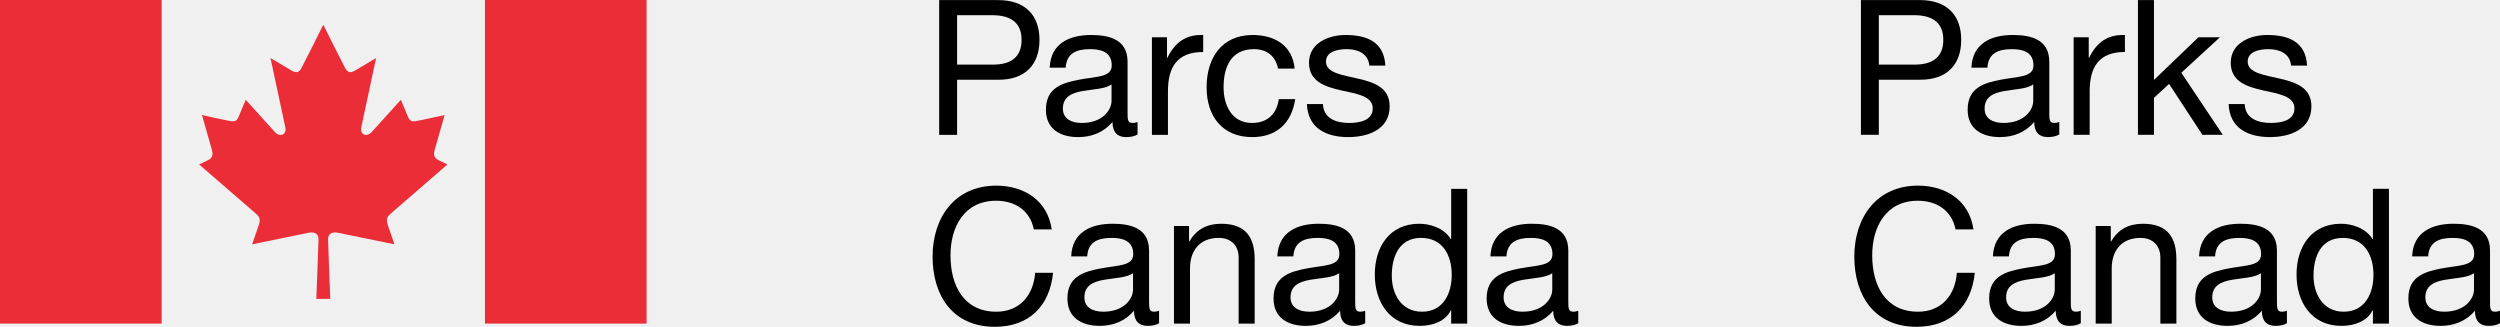
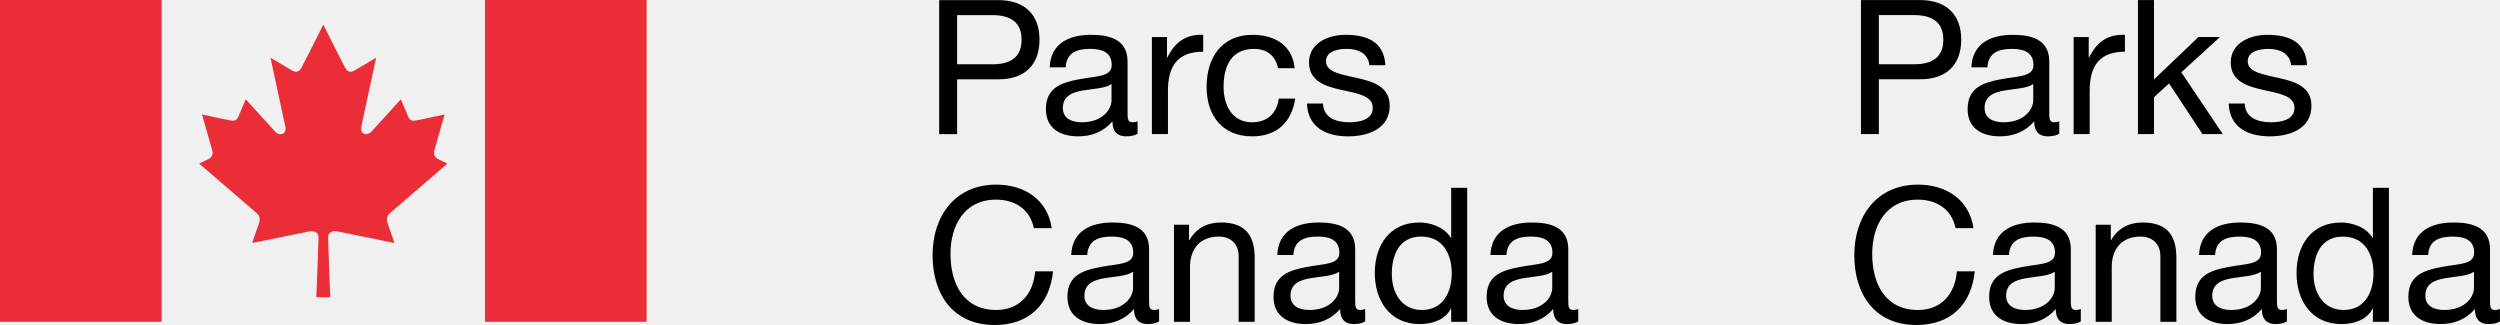
- <svg xmlns="http://www.w3.org/2000/svg" width="459" height="60" viewBox="0 0 459 60" fill="none">
-   <g clip-path="url(#clip0_1_28)">
-     <path d="M341.665 0.013H352.498C357.415 0.013 360.078 2.753 360.078 7.326C360.078 11.9 357.415 14.672 352.498 14.637H344.952V24.754H341.665V0.013ZM344.952 11.865H351.39C355.093 11.9 356.79 10.269 356.79 7.326C356.79 4.38 355.093 2.785 351.39 2.785H344.952V11.865Z" fill="black" />
-     <path d="M378.086 24.683C377.565 24.996 376.908 25.17 375.974 25.17C374.451 25.17 373.481 24.338 373.481 22.398C371.852 24.303 369.672 25.17 367.179 25.17C363.927 25.17 361.26 23.716 361.26 20.145C361.26 16.09 364.271 15.226 367.318 14.637C370.573 14.015 373.343 14.221 373.343 12.003C373.343 9.438 371.23 9.025 369.359 9.025C366.867 9.025 365.034 9.786 364.896 12.419H361.953C362.126 7.984 365.553 6.424 369.533 6.424C372.753 6.424 376.251 7.152 376.251 11.346V20.561C376.251 21.947 376.251 22.572 377.185 22.572C377.426 22.572 377.703 22.537 378.086 22.398V24.683ZM373.307 15.504C372.164 16.335 369.949 16.367 367.975 16.716C366.036 17.064 364.374 17.753 364.374 19.939C364.374 21.879 366.036 22.572 367.839 22.572C371.717 22.572 373.307 20.145 373.307 18.517V15.504Z" fill="black" />
-     <path d="M380.721 6.84H383.49V10.617H383.558C384.978 7.742 386.952 6.321 390.137 6.424V9.544C385.393 9.544 383.664 12.245 383.664 16.787V24.754H380.721V6.84Z" fill="black" />
-     <path d="M392.526 0.013H395.47V14.672L403.636 6.84H407.584L400.487 13.354L408.103 24.754H404.364L398.239 15.401L395.47 17.963V24.754H392.526V0.013Z" fill="black" />
-     <path d="M412.122 19.107C412.225 21.741 414.511 22.572 416.933 22.572C418.769 22.572 421.261 22.156 421.261 19.903C421.261 17.618 418.353 17.235 415.41 16.577C412.502 15.919 409.562 14.949 409.562 11.52C409.562 7.916 413.127 6.424 416.241 6.424C420.189 6.424 423.338 7.671 423.58 12.039H420.64C420.43 9.75 418.424 9.025 416.485 9.025C414.717 9.025 412.676 9.509 412.676 11.31C412.676 13.425 415.79 13.77 418.527 14.427C421.47 15.088 424.375 16.058 424.375 19.523C424.375 23.784 420.395 25.17 416.762 25.17C412.743 25.17 409.352 23.542 409.178 19.107H412.122Z" fill="black" />
-     <path d="M359.041 42.121C358.349 38.62 355.544 36.854 352.118 36.854C346.231 36.854 343.738 41.705 343.738 46.865C343.738 52.516 346.231 57.228 352.153 57.228C356.478 57.228 358.971 54.179 359.283 50.089H362.571C361.949 56.258 358.107 60 351.876 60C344.189 60 340.45 54.318 340.45 47.11C340.45 39.936 344.537 34.082 352.153 34.082C357.309 34.082 361.569 36.854 362.329 42.121H359.041Z" fill="black" />
-     <path d="M382.034 59.339C381.513 59.652 380.856 59.826 379.922 59.826C378.399 59.826 377.429 58.994 377.429 57.054C375.8 58.959 373.62 59.826 371.127 59.826C367.875 59.826 365.208 58.372 365.208 54.801C365.208 50.746 368.219 49.882 371.266 49.292C374.521 48.67 377.291 48.877 377.291 46.659C377.291 44.093 375.178 43.681 373.307 43.681C370.815 43.681 368.983 44.442 368.844 47.075H365.901C366.075 42.64 369.501 41.08 373.481 41.08C376.702 41.08 380.199 41.808 380.199 46.002V55.217C380.199 56.603 380.199 57.228 381.133 57.228C381.374 57.228 381.651 57.193 382.034 57.054V59.339ZM377.255 50.16C376.112 50.991 373.897 51.023 371.923 51.371C369.984 51.72 368.322 52.409 368.322 54.595C368.322 56.535 369.984 57.228 371.787 57.228C375.665 57.228 377.255 54.801 377.255 53.173V50.16Z" fill="black" />
-     <path d="M384.768 41.496H387.538V44.339H387.606C388.855 42.121 390.861 41.08 393.421 41.08C398.13 41.08 399.585 43.784 399.585 47.629V59.41H396.642V47.285C396.642 45.099 395.257 43.681 393.009 43.681C389.441 43.681 387.712 46.069 387.712 49.292V59.41H384.768V41.496Z" fill="black" />
-     <path d="M419.88 59.339C419.358 59.652 418.701 59.826 417.767 59.826C416.244 59.826 415.275 58.994 415.275 57.054C413.645 58.959 411.465 59.826 408.972 59.826C405.72 59.826 403.053 58.372 403.053 54.801C403.053 50.746 406.064 49.882 409.111 49.292C412.367 48.67 415.136 48.877 415.136 46.659C415.136 44.093 413.024 43.681 411.153 43.681C408.66 43.681 406.828 44.442 406.689 47.075H403.746C403.92 42.64 407.346 41.08 411.326 41.08C414.547 41.08 418.044 41.808 418.044 46.002V55.217C418.044 56.603 418.044 57.228 418.978 57.228C419.219 57.228 419.496 57.193 419.88 57.054V59.339ZM415.101 50.16C413.957 50.991 411.742 51.023 409.768 51.371C407.829 51.72 406.167 52.409 406.167 54.595C406.167 56.535 407.829 57.228 409.633 57.228C413.51 57.228 415.101 54.801 415.101 53.173V50.16Z" fill="black" />
-     <path d="M438.609 59.41H435.666V56.986H435.595C434.625 58.959 432.342 59.826 429.882 59.826C424.378 59.826 421.644 55.459 421.644 50.401C421.644 45.344 424.343 41.08 429.814 41.08C431.65 41.08 434.281 41.773 435.595 43.887H435.666V34.669H438.609V59.41ZM430.301 57.228C434.245 57.228 435.769 53.831 435.769 50.469C435.769 46.936 434.178 43.681 430.127 43.681C426.111 43.681 424.762 47.11 424.762 50.611C424.762 53.969 426.491 57.228 430.301 57.228Z" fill="black" />
-     <path d="M459 59.339C458.482 59.652 457.825 59.826 456.891 59.826C455.367 59.826 454.398 58.994 454.398 57.054C452.772 58.959 450.589 59.826 448.096 59.826C444.843 59.826 442.177 58.372 442.177 54.801C442.177 50.746 445.188 49.882 448.235 49.292C451.49 48.67 454.26 48.877 454.26 46.659C454.26 44.093 452.147 43.681 450.279 43.681C447.787 43.681 445.951 44.442 445.813 47.075H442.869C443.043 42.64 446.47 41.08 450.45 41.08C453.67 41.08 457.168 41.808 457.168 46.002V55.217C457.168 56.603 457.168 57.228 458.102 57.228C458.343 57.228 458.62 57.193 459 57.054V59.339ZM454.224 50.16C453.081 50.991 450.865 51.023 448.895 51.371C446.956 51.72 445.294 52.409 445.294 54.595C445.294 56.535 446.956 57.228 448.753 57.228C452.63 57.228 454.224 54.801 454.224 53.173V50.16Z" fill="black" />
-     <path d="M172.435 0.018H183.268C188.186 0.018 190.849 2.754 190.849 7.328C190.849 11.902 188.186 14.674 183.268 14.638H175.723V24.756H172.435V0.018ZM175.723 11.866H182.161C185.864 11.902 187.561 10.274 187.561 7.328C187.561 4.382 185.864 2.79 182.161 2.79H175.723V11.866Z" fill="black" />
-     <path d="M208.857 24.688C208.335 24.998 207.678 25.172 206.745 25.172C205.221 25.172 204.252 24.34 204.252 22.4C202.623 24.305 200.442 25.172 197.95 25.172C194.697 25.172 192.031 23.715 192.031 20.147C192.031 16.095 195.042 15.228 198.088 14.638C201.344 14.013 204.114 14.223 204.114 12.005C204.114 9.443 202.001 9.023 200.13 9.023C197.637 9.023 195.805 9.787 195.667 12.421H192.723C192.897 7.986 196.324 6.426 200.304 6.426C203.524 6.426 207.021 7.154 207.021 11.347V20.562C207.021 21.948 207.021 22.574 207.955 22.574C208.197 22.574 208.474 22.538 208.857 22.4V24.688ZM204.078 15.505C202.935 16.337 200.719 16.372 198.745 16.717C196.807 17.062 195.145 17.758 195.145 19.941C195.145 21.881 196.807 22.574 198.61 22.574C202.487 22.574 204.078 20.147 204.078 18.519V15.505Z" fill="black" />
-     <path d="M211.491 6.841H214.261V10.619H214.328C215.749 7.744 217.723 6.322 220.907 6.426V9.546C216.164 9.546 214.435 12.247 214.435 16.785V24.756H211.491V6.841Z" fill="black" />
-     <path d="M234.652 12.595C234.201 10.342 232.646 9.023 230.221 9.023C225.963 9.023 224.649 12.385 224.649 16.024C224.649 19.315 226.137 22.574 229.876 22.574C232.713 22.574 234.41 20.911 234.79 18.206H237.801C237.144 22.574 234.41 25.172 229.911 25.172C224.44 25.172 221.532 21.362 221.532 16.024C221.532 10.654 224.302 6.426 229.979 6.426C234.03 6.426 237.283 8.334 237.698 12.595H234.652Z" fill="black" />
-     <path d="M242.893 19.109C242.997 21.742 245.284 22.574 247.705 22.574C249.541 22.574 252.033 22.158 252.033 19.905C252.033 17.616 249.122 17.236 246.179 16.579C243.274 15.921 240.332 14.951 240.332 11.518C240.332 7.915 243.899 6.426 247.01 6.426C250.958 6.426 254.107 7.673 254.352 12.04H251.409C251.203 9.752 249.193 9.023 247.254 9.023C245.49 9.023 243.448 9.51 243.448 11.312C243.448 13.426 246.559 13.771 249.296 14.432C252.24 15.089 255.144 16.06 255.144 19.525C255.144 23.786 251.164 25.172 247.531 25.172C243.512 25.172 240.123 23.544 239.949 19.109H242.893Z" fill="black" />
-     <path d="M189.812 42.121C189.12 38.62 186.315 36.854 182.888 36.854C177.002 36.854 174.509 41.705 174.509 46.869C174.509 52.516 177.002 57.228 182.924 57.228C187.249 57.228 189.741 54.179 190.054 50.089H193.342C192.72 56.258 188.878 60 182.647 60C174.96 60 171.221 54.318 171.221 47.11C171.221 39.939 175.308 34.084 182.924 34.084C188.08 34.084 192.34 36.854 193.1 42.121H189.812Z" fill="black" />
-     <path d="M212.805 59.343C212.283 59.652 211.627 59.826 210.693 59.826C209.169 59.826 208.2 58.994 208.2 57.054C206.571 58.959 204.39 59.826 201.898 59.826C198.645 59.826 195.979 58.369 195.979 54.801C195.979 50.749 198.99 49.882 202.036 49.292C205.292 48.667 208.062 48.877 208.062 46.659C208.062 44.097 205.949 43.678 204.078 43.678C201.586 43.678 199.753 44.442 199.615 47.075H196.671C196.845 42.64 200.272 41.08 204.252 41.08C207.472 41.08 210.97 41.808 210.97 46.002V55.217C210.97 56.603 210.97 57.228 211.903 57.228C212.145 57.228 212.422 57.193 212.805 57.054V59.343ZM208.026 50.16C206.883 50.991 204.667 51.027 202.693 51.371C200.755 51.716 199.093 52.413 199.093 54.595C199.093 56.535 200.755 57.228 202.558 57.228C206.435 57.228 208.026 54.801 208.026 53.173V50.16Z" fill="black" />
-     <path d="M215.539 41.496H218.309V44.339H218.376C219.626 42.121 221.632 41.08 224.192 41.08C228.9 41.08 230.356 43.784 230.356 47.629V59.41H227.412V47.281C227.412 45.099 226.028 43.678 223.78 43.678C220.212 43.678 218.483 46.069 218.483 49.292V59.41H215.539V41.496Z" fill="black" />
-     <path d="M250.649 59.343C250.127 59.652 249.47 59.826 248.536 59.826C247.016 59.826 246.044 58.994 246.044 57.054C244.414 58.959 242.236 59.826 239.743 59.826C236.491 59.826 233.824 58.369 233.824 54.801C233.824 50.749 236.835 49.882 239.882 49.292C243.139 48.667 245.908 48.877 245.908 46.659C245.908 44.097 243.796 43.678 241.923 43.678C239.431 43.678 237.598 44.442 237.46 47.075H234.517C234.69 42.64 238.117 41.08 242.097 41.08C245.316 41.08 248.813 41.808 248.813 46.002V55.217C248.813 56.603 248.813 57.228 249.747 57.228C249.992 57.228 250.269 57.193 250.649 57.054V59.343ZM245.87 50.16C244.73 50.991 242.513 51.027 240.539 51.371C238.6 51.716 236.938 52.413 236.938 54.595C236.938 56.535 238.6 57.228 240.403 57.228C244.279 57.228 245.87 54.801 245.87 53.173V50.16Z" fill="black" />
-     <path d="M269.378 59.41H266.435V56.983H266.364C265.398 58.959 263.111 59.826 260.651 59.826C255.151 59.826 252.413 55.462 252.413 50.401C252.413 45.341 255.112 41.08 260.587 41.08C262.422 41.08 265.05 41.773 266.364 43.887H266.435V34.672H269.378V59.41ZM261.07 57.228C265.018 57.228 266.538 53.831 266.538 50.472C266.538 46.936 264.947 43.678 260.896 43.678C256.883 43.678 255.531 47.11 255.531 50.608C255.531 53.969 257.263 57.228 261.07 57.228Z" fill="black" />
-     <path d="M289.769 59.343C289.254 59.652 288.597 59.826 287.663 59.826C286.137 59.826 285.17 58.994 285.17 57.054C283.541 58.959 281.358 59.826 278.865 59.826C275.613 59.826 272.946 58.369 272.946 54.801C272.946 50.749 275.96 49.882 279.007 49.292C282.259 48.667 285.029 48.877 285.029 46.659C285.029 44.097 282.916 43.678 281.048 43.678C278.556 43.678 276.72 44.442 276.585 47.075H273.642C273.816 42.64 277.242 41.08 281.222 41.08C284.443 41.08 287.94 41.808 287.94 46.002V55.217C287.94 56.603 287.94 57.228 288.874 57.228C289.112 57.228 289.389 57.193 289.769 57.054V59.343ZM284.997 50.16C283.85 50.991 281.635 51.027 279.664 51.371C277.725 51.716 276.063 52.413 276.063 54.595C276.063 56.535 277.725 57.228 279.522 57.228C283.399 57.228 284.997 54.801 284.997 53.173V50.16Z" fill="black" />
-     <path d="M118.714 0H89.035V59.41H118.714V0Z" fill="#EB2D37" />
-     <path d="M58.075 54.87C58.075 54.87 58.481 44.859 58.481 43.861C58.481 42.864 57.641 42.519 56.642 42.738C55.644 42.957 46.298 44.859 46.298 44.859C46.298 44.859 46.978 42.82 47.509 41.336C47.983 40.023 47.361 39.559 47.013 39.251C46.65 38.93 36.567 30.2 36.567 30.2L38.222 29.391C39.217 28.923 39.059 28.081 38.905 27.52C38.75 26.957 37.085 21.12 37.085 21.12C37.085 21.12 41.442 22.097 42.463 22.255C43.272 22.379 43.555 22.006 43.806 21.444C44.051 20.882 45.114 18.325 45.114 18.325C45.114 18.325 50.449 24.24 50.562 24.343C51.593 25.28 52.63 24.555 52.404 23.47C52.195 22.466 49.661 10.652 49.661 10.652C49.661 10.652 52.494 12.337 53.431 12.898C54.369 13.46 54.865 13.365 55.364 12.463C55.863 11.557 59.357 4.54 59.357 4.54C59.357 4.54 62.851 11.557 63.35 12.463C63.849 13.365 64.345 13.46 65.282 12.898C66.219 12.337 69.053 10.652 69.053 10.652C69.053 10.652 66.519 22.466 66.31 23.47C66.084 24.555 67.121 25.28 68.152 24.343C68.264 24.24 73.6 18.325 73.6 18.325C73.6 18.325 74.663 20.882 74.908 21.444C75.159 22.006 75.442 22.379 76.251 22.255C77.272 22.097 81.629 21.12 81.629 21.12C81.629 21.12 79.964 26.957 79.809 27.52C79.655 28.081 79.497 28.923 80.492 29.391L82.147 30.2C82.147 30.2 72.064 38.93 71.701 39.251C71.353 39.559 70.734 40.023 71.204 41.336C71.736 42.82 72.415 44.859 72.415 44.859C72.415 44.859 63.07 42.957 62.072 42.738C61.073 42.519 60.233 42.864 60.233 43.861C60.233 44.859 60.639 54.87 60.639 54.87H58.075Z" fill="#EB2D37" />
-     <path d="M29.678 0H0V59.41H29.678V0Z" fill="#EB2D37" />
+ <svg xmlns="http://www.w3.org/2000/svg" width="100" height="13" viewBox="0 0 100 13" fill="none">
+   <g clip-path="url(#clip0_13010_183)">
+     <mask id="mask0_13010_183" style="mask-type:luminance" maskUnits="userSpaceOnUse" x="0" y="0" width="100" height="13">
+       <path d="M100 0H0V13H100V0Z" fill="white" />
+     </mask>
+     <g mask="url(#mask0_13010_183)">
+       <path d="M74.438 0.002H76.798C77.869 0.002 78.449 0.596 78.449 1.587C78.449 2.578 77.869 3.178 76.798 3.17H75.154V5.363H74.438V0.002ZM75.154 2.57H76.556C77.363 2.578 77.733 2.224 77.733 1.587C77.733 0.948 77.363 0.603 76.556 0.603H75.154V2.57Z" fill="black" />
+       <path d="M82.371 5.349C82.257 5.417 82.114 5.454 81.911 5.454C81.579 5.454 81.368 5.274 81.368 4.854C81.013 5.266 80.538 5.454 79.995 5.454C79.286 5.454 78.705 5.139 78.705 4.365C78.705 3.487 79.361 3.3 80.025 3.172C80.734 3.037 81.338 3.082 81.338 2.601C81.338 2.046 80.877 1.956 80.47 1.956C79.927 1.956 79.527 2.121 79.497 2.692H78.856C78.894 1.731 79.64 1.393 80.507 1.393C81.209 1.393 81.971 1.55 81.971 2.459V4.456C81.971 4.756 81.971 4.891 82.175 4.891C82.227 4.891 82.287 4.884 82.371 4.854V5.349ZM81.33 3.36C81.081 3.54 80.598 3.547 80.168 3.622C79.746 3.698 79.383 3.847 79.383 4.321C79.383 4.741 79.746 4.891 80.138 4.891C80.983 4.891 81.33 4.365 81.33 4.013V3.36Z" fill="black" />
+       <path d="M82.945 1.482H83.549V2.3H83.563C83.873 1.677 84.303 1.369 84.997 1.392V2.068C83.963 2.068 83.587 2.653 83.587 3.637V5.363H82.945V1.482Z" fill="black" />
+       <path d="M85.518 0.002H86.159V3.178L87.938 1.481H88.798L87.252 2.892L88.911 5.363H88.097L86.762 3.336L86.159 3.891V5.363H85.518V0.002Z" fill="black" />
+       <path d="M89.788 4.141C89.81 4.711 90.308 4.891 90.836 4.891C91.236 4.891 91.779 4.801 91.779 4.313C91.779 3.818 91.145 3.735 90.504 3.592C89.871 3.45 89.23 3.24 89.23 2.497C89.23 1.716 90.007 1.393 90.685 1.393C91.545 1.393 92.231 1.663 92.284 2.609H91.644C91.598 2.113 91.161 1.956 90.738 1.956C90.353 1.956 89.909 2.061 89.909 2.451C89.909 2.909 90.587 2.984 91.183 3.127C91.825 3.27 92.457 3.48 92.457 4.231C92.457 5.154 91.59 5.454 90.799 5.454C89.923 5.454 89.184 5.102 89.147 4.141H89.788Z" fill="black" />
+       <path d="M78.222 9.126C78.071 8.368 77.46 7.985 76.714 7.985C75.431 7.985 74.888 9.036 74.888 10.155C74.888 11.379 75.431 12.4 76.722 12.4C77.664 12.4 78.207 11.739 78.275 10.853H78.991C78.856 12.19 78.019 13 76.661 13C74.987 13 74.172 11.769 74.172 10.207C74.172 8.653 75.062 7.385 76.722 7.385C77.845 7.385 78.773 7.985 78.939 9.126H78.222Z" fill="black" />
+       <path d="M83.232 12.857C83.119 12.924 82.976 12.962 82.772 12.962C82.44 12.962 82.229 12.782 82.229 12.361C81.874 12.774 81.399 12.962 80.856 12.962C80.147 12.962 79.566 12.647 79.566 11.873C79.566 10.995 80.222 10.808 80.886 10.68C81.595 10.545 82.199 10.59 82.199 10.109C82.199 9.553 81.739 9.464 81.331 9.464C80.788 9.464 80.389 9.629 80.359 10.199H79.717C79.755 9.238 80.502 8.9 81.369 8.9C82.07 8.9 82.832 9.058 82.832 9.967V11.963C82.832 12.264 82.832 12.399 83.036 12.399C83.088 12.399 83.149 12.392 83.232 12.361V12.857ZM82.191 10.868C81.942 11.048 81.459 11.055 81.029 11.13C80.607 11.206 80.245 11.355 80.245 11.829C80.245 12.249 80.607 12.399 81 12.399C81.845 12.399 82.191 11.873 82.191 11.521V10.868Z" fill="black" />
+       <path d="M83.828 8.99H84.432V9.606H84.446C84.719 9.126 85.156 8.9 85.713 8.9C86.739 8.9 87.056 9.486 87.056 10.319V12.872H86.415V10.245C86.415 9.771 86.113 9.464 85.624 9.464C84.846 9.464 84.469 9.981 84.469 10.68V12.872H83.828V8.99Z" fill="black" />
+       <path d="M91.477 12.857C91.363 12.924 91.22 12.962 91.016 12.962C90.684 12.962 90.473 12.782 90.473 12.361C90.118 12.774 89.643 12.962 89.1 12.962C88.392 12.962 87.811 12.647 87.811 11.873C87.811 10.995 88.466 10.808 89.13 10.68C89.84 10.545 90.443 10.59 90.443 10.109C90.443 9.553 89.983 9.464 89.575 9.464C89.032 9.464 88.633 9.629 88.603 10.199H87.962C87.999 9.238 88.746 8.9 89.613 8.9C90.315 8.9 91.077 9.058 91.077 9.967V11.963C91.077 12.264 91.077 12.399 91.28 12.399C91.332 12.399 91.393 12.392 91.477 12.361V12.857ZM90.435 10.868C90.186 11.048 89.704 11.055 89.273 11.13C88.851 11.206 88.489 11.355 88.489 11.829C88.489 12.249 88.851 12.399 89.244 12.399C90.089 12.399 90.435 11.873 90.435 11.521V10.868Z" fill="black" />
+       <path d="M95.557 12.872H94.916V12.347H94.901C94.689 12.775 94.192 12.962 93.656 12.962C92.457 12.962 91.861 12.016 91.861 10.92C91.861 9.825 92.449 8.901 93.641 8.901C94.041 8.901 94.615 9.051 94.901 9.509H94.916V7.512H95.557V12.872ZM93.747 12.399C94.607 12.399 94.939 11.664 94.939 10.935C94.939 10.17 94.592 9.464 93.71 9.464C92.835 9.464 92.541 10.207 92.541 10.966C92.541 11.694 92.917 12.399 93.747 12.399Z" fill="black" />
+       <path d="M99.999 12.857C99.886 12.924 99.743 12.962 99.54 12.962C99.208 12.962 98.996 12.782 98.996 12.361C98.642 12.774 98.167 12.962 97.624 12.962C96.915 12.962 96.334 12.647 96.334 11.873C96.334 10.995 96.99 10.808 97.654 10.68C98.363 10.545 98.966 10.59 98.966 10.109C98.966 9.553 98.506 9.464 98.099 9.464C97.556 9.464 97.156 9.629 97.126 10.199H96.485C96.523 9.238 97.269 8.9 98.136 8.9C98.838 8.9 99.6 9.058 99.6 9.967V11.963C99.6 12.264 99.6 12.399 99.803 12.399C99.856 12.399 99.916 12.392 99.999 12.361V12.857ZM98.959 10.868C98.71 11.048 98.227 11.055 97.798 11.13C97.375 11.206 97.013 11.355 97.013 11.829C97.013 12.249 97.375 12.399 97.767 12.399C98.611 12.399 98.959 11.873 98.959 11.521V10.868Z" fill="black" />
+       <path d="M37.568 0.004H39.928C41 0.004 41.58 0.597 41.58 1.588C41.58 2.579 41 3.179 39.928 3.172H38.285V5.364H37.568V0.004ZM38.285 2.571H39.687C40.494 2.579 40.864 2.226 40.864 1.588C40.864 0.949 40.494 0.604 39.687 0.604H38.285V2.571Z" fill="black" />
+       <path d="M45.502 5.349C45.388 5.417 45.245 5.454 45.042 5.454C44.71 5.454 44.498 5.274 44.498 4.854C44.144 5.266 43.668 5.454 43.126 5.454C42.417 5.454 41.836 5.139 41.836 4.365C41.836 3.488 42.492 3.3 43.156 3.172C43.865 3.037 44.468 3.082 44.468 2.601C44.468 2.046 44.008 1.955 43.6 1.955C43.057 1.955 42.658 2.121 42.628 2.692H41.987C42.025 1.731 42.771 1.393 43.638 1.393C44.34 1.393 45.102 1.55 45.102 2.459V4.456C45.102 4.756 45.102 4.891 45.305 4.891C45.358 4.891 45.418 4.884 45.502 4.854V5.349ZM44.461 3.36C44.212 3.54 43.729 3.548 43.299 3.622C42.877 3.697 42.514 3.848 42.514 4.321C42.514 4.741 42.877 4.891 43.269 4.891C44.114 4.891 44.461 4.365 44.461 4.013V3.36Z" fill="black" />
+       <path d="M46.076 1.482H46.68V2.3H46.694C47.004 1.677 47.434 1.369 48.128 1.392V2.068C47.094 2.068 46.718 2.653 46.718 3.636V5.363H46.076V1.482Z" fill="black" />
+       <path d="M51.122 2.729C51.024 2.241 50.685 1.955 50.157 1.955C49.229 1.955 48.943 2.684 48.943 3.472C48.943 4.185 49.267 4.891 50.081 4.891C50.7 4.891 51.069 4.531 51.152 3.945H51.808C51.665 4.891 51.069 5.454 50.089 5.454C48.897 5.454 48.264 4.629 48.264 3.472C48.264 2.309 48.867 1.393 50.104 1.393C50.986 1.393 51.695 1.806 51.786 2.729H51.122Z" fill="black" />
+       <path d="M52.919 4.141C52.941 4.711 53.44 4.891 53.967 4.891C54.367 4.891 54.91 4.801 54.91 4.313C54.91 3.817 54.276 3.735 53.635 3.592C53.002 3.45 52.361 3.24 52.361 2.496C52.361 1.715 53.138 1.393 53.816 1.393C54.676 1.393 55.362 1.663 55.415 2.609H54.774C54.729 2.113 54.291 1.955 53.869 1.955C53.484 1.955 53.04 2.061 53.04 2.451C53.04 2.909 53.717 2.984 54.314 3.127C54.955 3.27 55.588 3.48 55.588 4.231C55.588 5.154 54.721 5.454 53.929 5.454C53.054 5.454 52.315 5.102 52.277 4.141H52.919Z" fill="black" />
+       <path d="M41.353 9.126C41.202 8.368 40.591 7.985 39.845 7.985C38.562 7.985 38.019 9.036 38.019 10.155C38.019 11.378 38.562 12.399 39.852 12.399C40.795 12.399 41.338 11.739 41.406 10.852H42.122C41.987 12.189 41.15 13 39.792 13C38.117 13 37.303 11.769 37.303 10.207C37.303 8.653 38.193 7.385 39.852 7.385C40.976 7.385 41.904 7.985 42.069 9.126H41.353Z" fill="black" />
+       <path d="M46.363 12.857C46.249 12.924 46.106 12.962 45.903 12.962C45.571 12.962 45.36 12.782 45.36 12.361C45.005 12.774 44.53 12.962 43.987 12.962C43.278 12.962 42.697 12.646 42.697 11.873C42.697 10.995 43.353 10.808 44.017 10.68C44.726 10.544 45.33 10.59 45.33 10.109C45.33 9.554 44.869 9.463 44.462 9.463C43.919 9.463 43.52 9.629 43.489 10.199H42.848C42.886 9.238 43.633 8.9 44.5 8.9C45.201 8.9 45.963 9.058 45.963 9.967V11.963C45.963 12.264 45.963 12.399 46.166 12.399C46.219 12.399 46.28 12.392 46.363 12.361V12.857ZM45.322 10.868C45.073 11.048 44.59 11.056 44.16 11.13C43.738 11.205 43.376 11.356 43.376 11.829C43.376 12.249 43.738 12.399 44.131 12.399C44.975 12.399 45.322 11.873 45.322 11.521V10.868Z" fill="black" />
+       <path d="M46.959 8.99H47.562V9.606H47.577C47.849 9.126 48.286 8.9 48.844 8.9C49.87 8.9 50.187 9.486 50.187 10.319V12.872H49.546V10.244C49.546 9.771 49.244 9.463 48.754 9.463C47.977 9.463 47.6 9.981 47.6 10.68V12.872H46.959V8.99Z" fill="black" />
+       <path d="M54.607 12.857C54.493 12.924 54.35 12.962 54.147 12.962C53.816 12.962 53.604 12.782 53.604 12.361C53.249 12.774 52.774 12.962 52.231 12.962C51.523 12.962 50.941 12.646 50.941 11.873C50.941 10.995 51.597 10.808 52.261 10.68C52.971 10.544 53.574 10.59 53.574 10.109C53.574 9.554 53.114 9.463 52.706 9.463C52.163 9.463 51.764 9.629 51.734 10.199H51.092C51.13 9.238 51.877 8.9 52.744 8.9C53.445 8.9 54.207 9.058 54.207 9.967V11.963C54.207 12.264 54.207 12.399 54.41 12.399C54.464 12.399 54.524 12.392 54.607 12.361V12.857ZM53.566 10.868C53.317 11.048 52.834 11.056 52.404 11.13C51.982 11.205 51.62 11.356 51.62 11.829C51.62 12.249 51.982 12.399 52.375 12.399C53.219 12.399 53.566 11.873 53.566 11.521V10.868Z" fill="black" />
+       <path d="M58.688 12.872H58.047V12.346H58.032C57.821 12.774 57.323 12.962 56.787 12.962C55.589 12.962 54.992 12.016 54.992 10.92C54.992 9.823 55.58 8.9 56.773 8.9C57.173 8.9 57.745 9.05 58.032 9.508H58.047V7.512H58.688V12.872ZM56.878 12.399C57.738 12.399 58.069 11.663 58.069 10.935C58.069 10.169 57.723 9.463 56.84 9.463C55.966 9.463 55.672 10.207 55.672 10.964C55.672 11.693 56.049 12.399 56.878 12.399Z" fill="black" />
+       <path d="M63.13 12.857C63.018 12.924 62.875 12.962 62.671 12.962C62.339 12.962 62.128 12.782 62.128 12.361C61.773 12.774 61.297 12.962 60.754 12.962C60.046 12.962 59.465 12.646 59.465 11.873C59.465 10.995 60.121 10.808 60.785 10.68C61.494 10.544 62.097 10.59 62.097 10.109C62.097 9.554 61.637 9.463 61.23 9.463C60.687 9.463 60.287 9.629 60.258 10.199H59.617C59.654 9.238 60.401 8.9 61.268 8.9C61.97 8.9 62.731 9.058 62.731 9.967V11.963C62.731 12.264 62.731 12.399 62.935 12.399C62.987 12.399 63.047 12.392 63.13 12.361V12.857ZM62.09 10.868C61.84 11.048 61.358 11.056 60.928 11.13C60.506 11.205 60.144 11.356 60.144 11.829C60.144 12.249 60.506 12.399 60.898 12.399C61.742 12.399 62.09 11.873 62.09 11.521V10.868Z" fill="black" />
+       <path d="M25.864 0H19.398V12.872H25.864V0Z" fill="#EB2D37" />
+       <path d="M12.653 11.889C12.653 11.889 12.741 9.72 12.741 9.504C12.741 9.288 12.558 9.213 12.341 9.261C12.123 9.308 10.087 9.72 10.087 9.72C10.087 9.72 10.235 9.278 10.351 8.957C10.454 8.672 10.319 8.572 10.243 8.505C10.164 8.435 7.967 6.544 7.967 6.544L8.327 6.369C8.544 6.267 8.51 6.085 8.476 5.963C8.442 5.841 8.08 4.577 8.08 4.577C8.08 4.577 9.029 4.788 9.251 4.823C9.428 4.849 9.489 4.769 9.544 4.647C9.597 4.525 9.829 3.971 9.829 3.971C9.829 3.971 10.991 5.253 11.016 5.275C11.24 5.478 11.466 5.321 11.417 5.086C11.372 4.868 10.819 2.309 10.819 2.309C10.819 2.309 11.437 2.674 11.641 2.795C11.845 2.917 11.953 2.896 12.062 2.701C12.171 2.505 12.932 0.984 12.932 0.984C12.932 0.984 13.693 2.505 13.802 2.701C13.911 2.896 14.019 2.917 14.223 2.795C14.427 2.674 15.044 2.309 15.044 2.309C15.044 2.309 14.492 4.868 14.447 5.086C14.398 5.321 14.623 5.478 14.848 5.275C14.873 5.253 16.035 3.971 16.035 3.971C16.035 3.971 16.267 4.525 16.32 4.647C16.375 4.769 16.436 4.849 16.613 4.823C16.835 4.788 17.784 4.577 17.784 4.577C17.784 4.577 17.421 5.841 17.388 5.963C17.354 6.085 17.32 6.267 17.537 6.369L17.897 6.544C17.897 6.544 15.7 8.435 15.621 8.505C15.545 8.572 15.411 8.672 15.513 8.957C15.629 9.278 15.777 9.72 15.777 9.72C15.777 9.72 13.741 9.308 13.523 9.261C13.306 9.213 13.123 9.288 13.123 9.504C13.123 9.72 13.211 11.889 13.211 11.889H12.653Z" fill="#EB2D37" />
+       <path d="M6.466 0H0V12.872H6.466V0Z" fill="#EB2D37" />
+     </g>
  </g>
  <defs>
-     <clipPath id="clip0_1_28">
-       <rect width="459" height="60" fill="white" />
+     <clipPath id="clip0_13010_183">
+       <rect width="100" height="13" fill="white" />
    </clipPath>
  </defs>
</svg>
